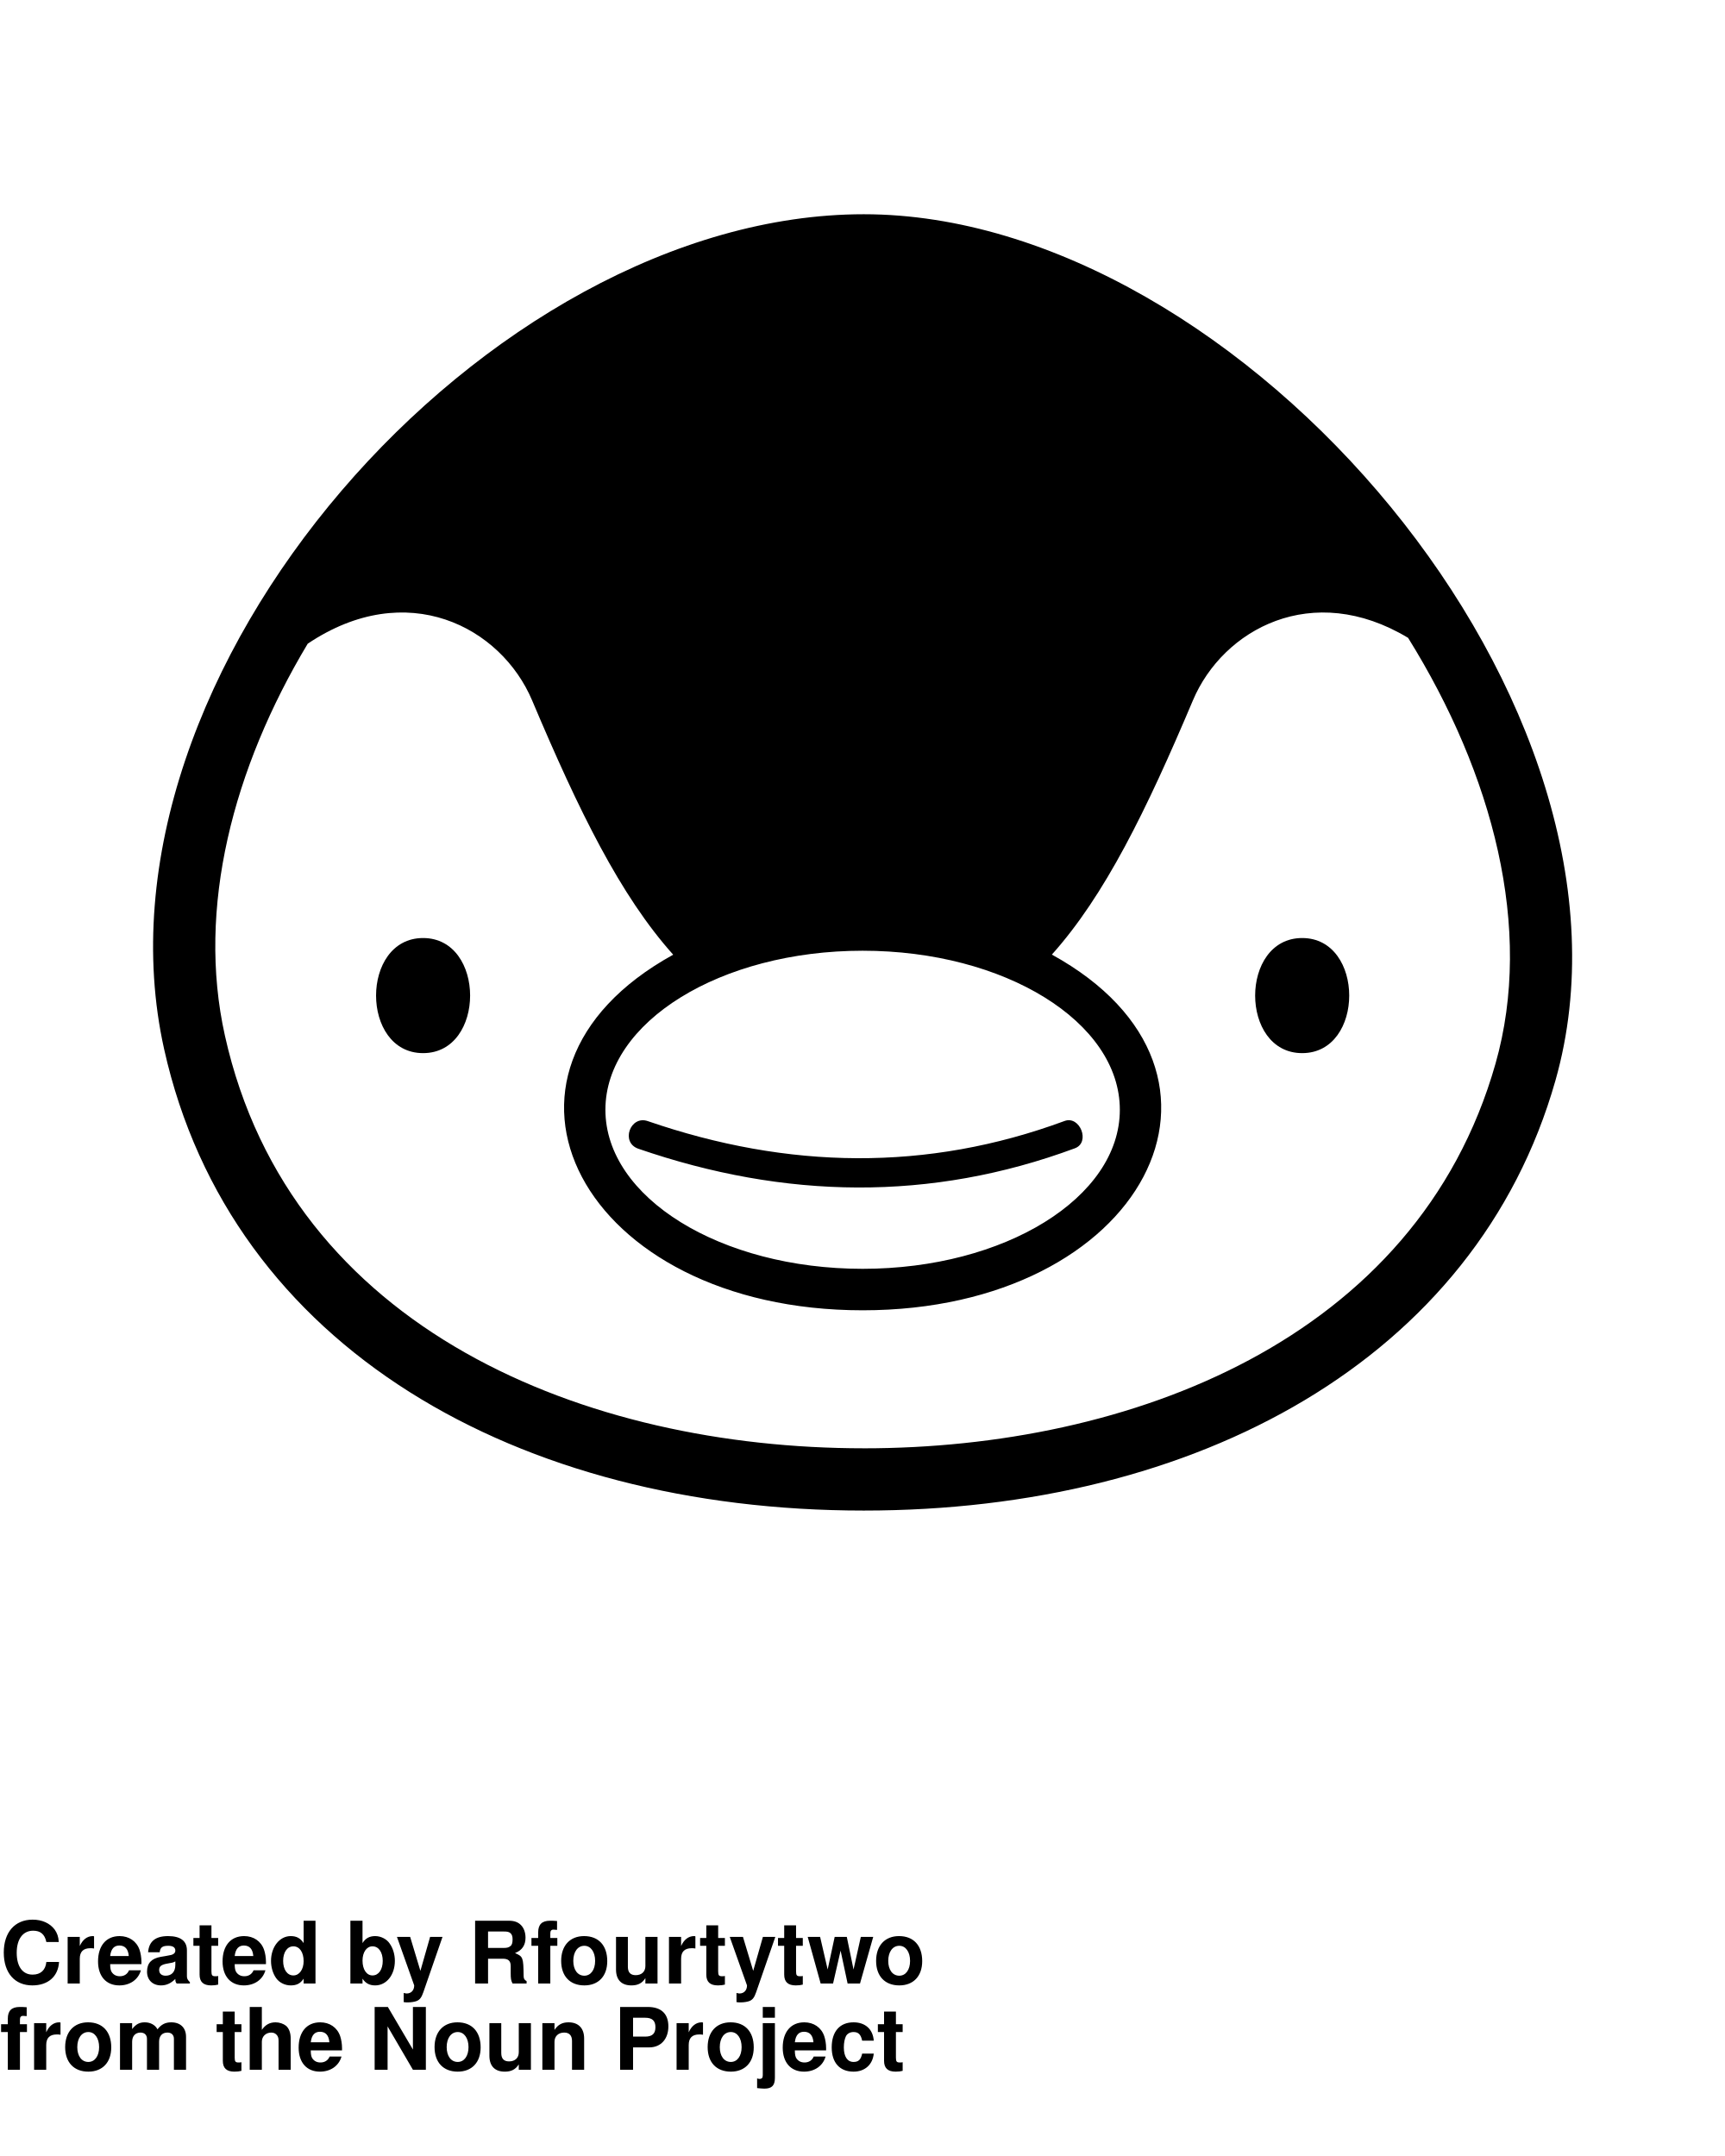
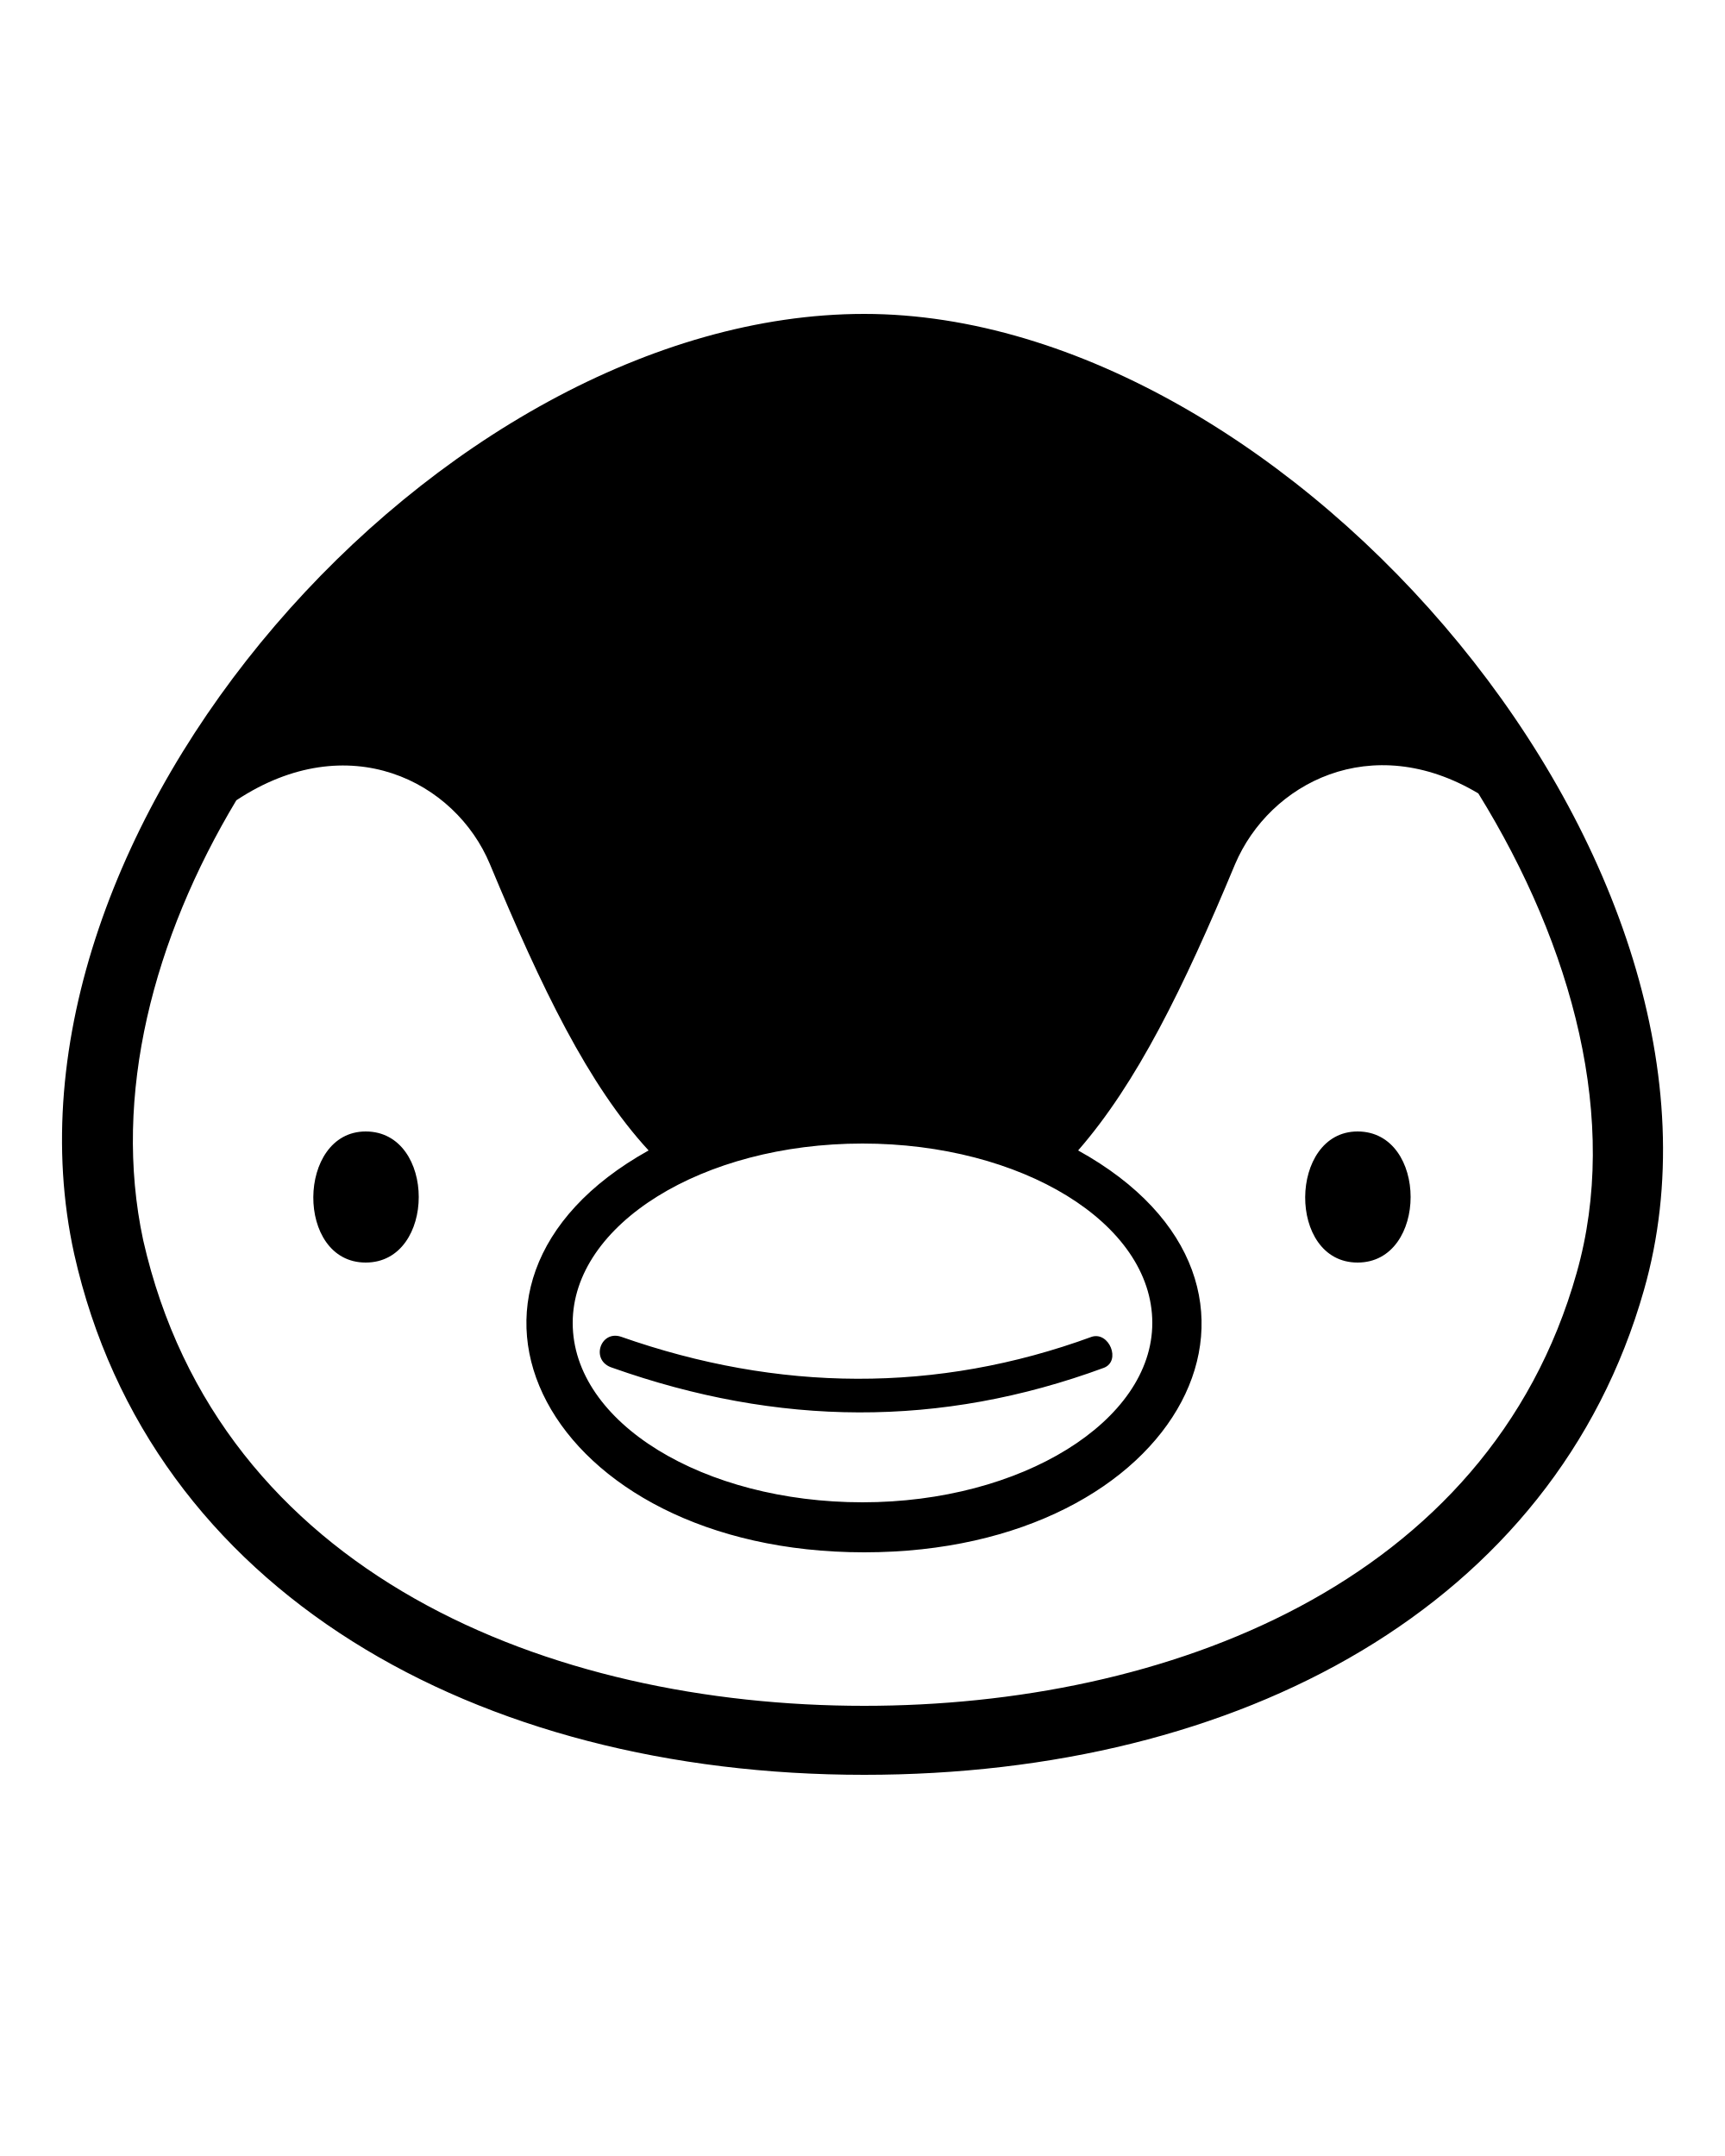
- <svg xmlns="http://www.w3.org/2000/svg" xml:space="preserve" style="shape-rendering:geometricPrecision;text-rendering:geometricPrecision;image-rendering:optimizeQuality;" viewBox="0 0 100 125" x="0px" y="0px" fill-rule="evenodd" clip-rule="evenodd">
-   <defs>
-     <style type="text/css">
-    
-     .fil0 {fill:black}
-    
-   </style>
-   </defs>
+ <svg xmlns="http://www.w3.org/2000/svg" version="1.1" id="Layer_1" x="0px" y="0px" viewBox="0 0 100 125" style="enable-background:new 0 0 100 125;" xml:space="preserve">
+   <style type="text/css">
+ 	.st0{fill-rule:evenodd;clip-rule:evenodd;}
+ </style>
  <g>
-     <path class="fil0" d="M50.073 12.421c21.854,0 46.263,28.53 40.095,50.234 -4.595,16.168 -20.808,24.924 -40.095,24.924 -20.003,0 -36.697,-9.416 -40.558,-26.751 -4.851,-21.782 18.744,-48.407 40.558,-48.407zm25.415 41.964c3.637,0 3.637,6.673 0,6.673 -3.635,0 -3.634,-6.673 0,-6.673zm-50.961 0c3.635,0 3.635,6.673 0,6.673 -3.635,0 -3.635,-6.673 0,-6.673zm13.024 10.614c8.12,2.797 16.187,2.942 24.163,-0.007 0.892,-0.33 1.513,1.244 0.599,1.583 -8.353,3.097 -16.802,2.956 -25.305,0.027 -1.052,-0.363 -0.471,-1.952 0.543,-1.603zm12.457 -9.878c8.234,0 14.91,4.129 14.91,9.221 0,5.092 -6.677,9.221 -14.91,9.221 -8.234,0 -14.912,-4.129 -14.912,-9.221 0,-5.092 6.678,-9.221 14.912,-9.221zm0.065 28.849c15.356,0 32.059,-6.242 36.623,-22.301 2.225,-7.83 -0.156,-16.791 -5.067,-24.688 -5.546,-3.339 -10.733,-0.497 -12.475,3.626 -2.712,6.417 -5.109,11.312 -8.176,14.738 12.482,6.872 5.32,20.623 -10.97,20.623 -16.284,0 -23.45,-13.742 -10.982,-20.617 -3.069,-3.426 -5.467,-8.323 -8.179,-14.744 -1.799,-4.256 -7.264,-7.146 -13.009,-3.286 -4.326,7.22 -6.447,15.327 -4.8,22.721 3.814,17.124 20.993,23.927 37.035,23.927z" />
+     <path class="st0" d="M50.1,18.2c24.7,0,52.2,32.1,45.2,56.6c-5.2,18.3-23.4,28.1-45.2,28.1c-22.5,0-41.4-10.6-45.8-30.2   C-1.1,48.2,25.5,18.2,50.1,18.2z M78.7,65.6c4.1,0,4.1,7.6,0,7.6S74.7,65.6,78.7,65.6z M21.2,65.6c4.1,0,4.1,7.6,0,7.6   S17.2,65.6,21.2,65.6z M36,77.5c9.1,3.2,18.3,3.3,27.3,0c1-0.3,1.7,1.4,0.7,1.8c-9.5,3.5-18.9,3.4-28.5,0   C34.2,78.9,34.8,77.1,36,77.5L36,77.5z M50,66.3c9.2,0,16.8,4.6,16.8,10.4c0,5.7-7.6,10.4-16.8,10.4s-16.8-4.6-16.8-10.4   C33.2,71,40.7,66.3,50,66.3z M50.1,98.9c17.4,0,36.2-7,41.3-25.1c2.5-8.8-0.2-18.9-5.7-27.8c-6.2-3.7-12.1-0.6-14.1,4.1   c-3,7.2-5.7,12.7-9.1,16.6c14.1,7.8,6,23.3-12.4,23.3S23.6,74.5,37.6,66.7c-3.5-3.8-6.2-9.4-9.2-16.6c-2-4.8-8.2-8-14.7-3.7   c-4.8,8-7.2,17.1-5.4,25.5C12.7,91.3,31.9,98.9,50.1,98.9L50.1,98.9z" />
  </g>
-   <text x="0" y="115" fill="#000000" font-size="5px" font-weight="bold" font-family="'Helvetica Neue', Helvetica, Arial-Unicode, Arial, Sans-serif">Created by Rfourtytwo</text>
-   <text x="0" y="120" fill="#000000" font-size="5px" font-weight="bold" font-family="'Helvetica Neue', Helvetica, Arial-Unicode, Arial, Sans-serif">from the Noun Project</text>
</svg>
